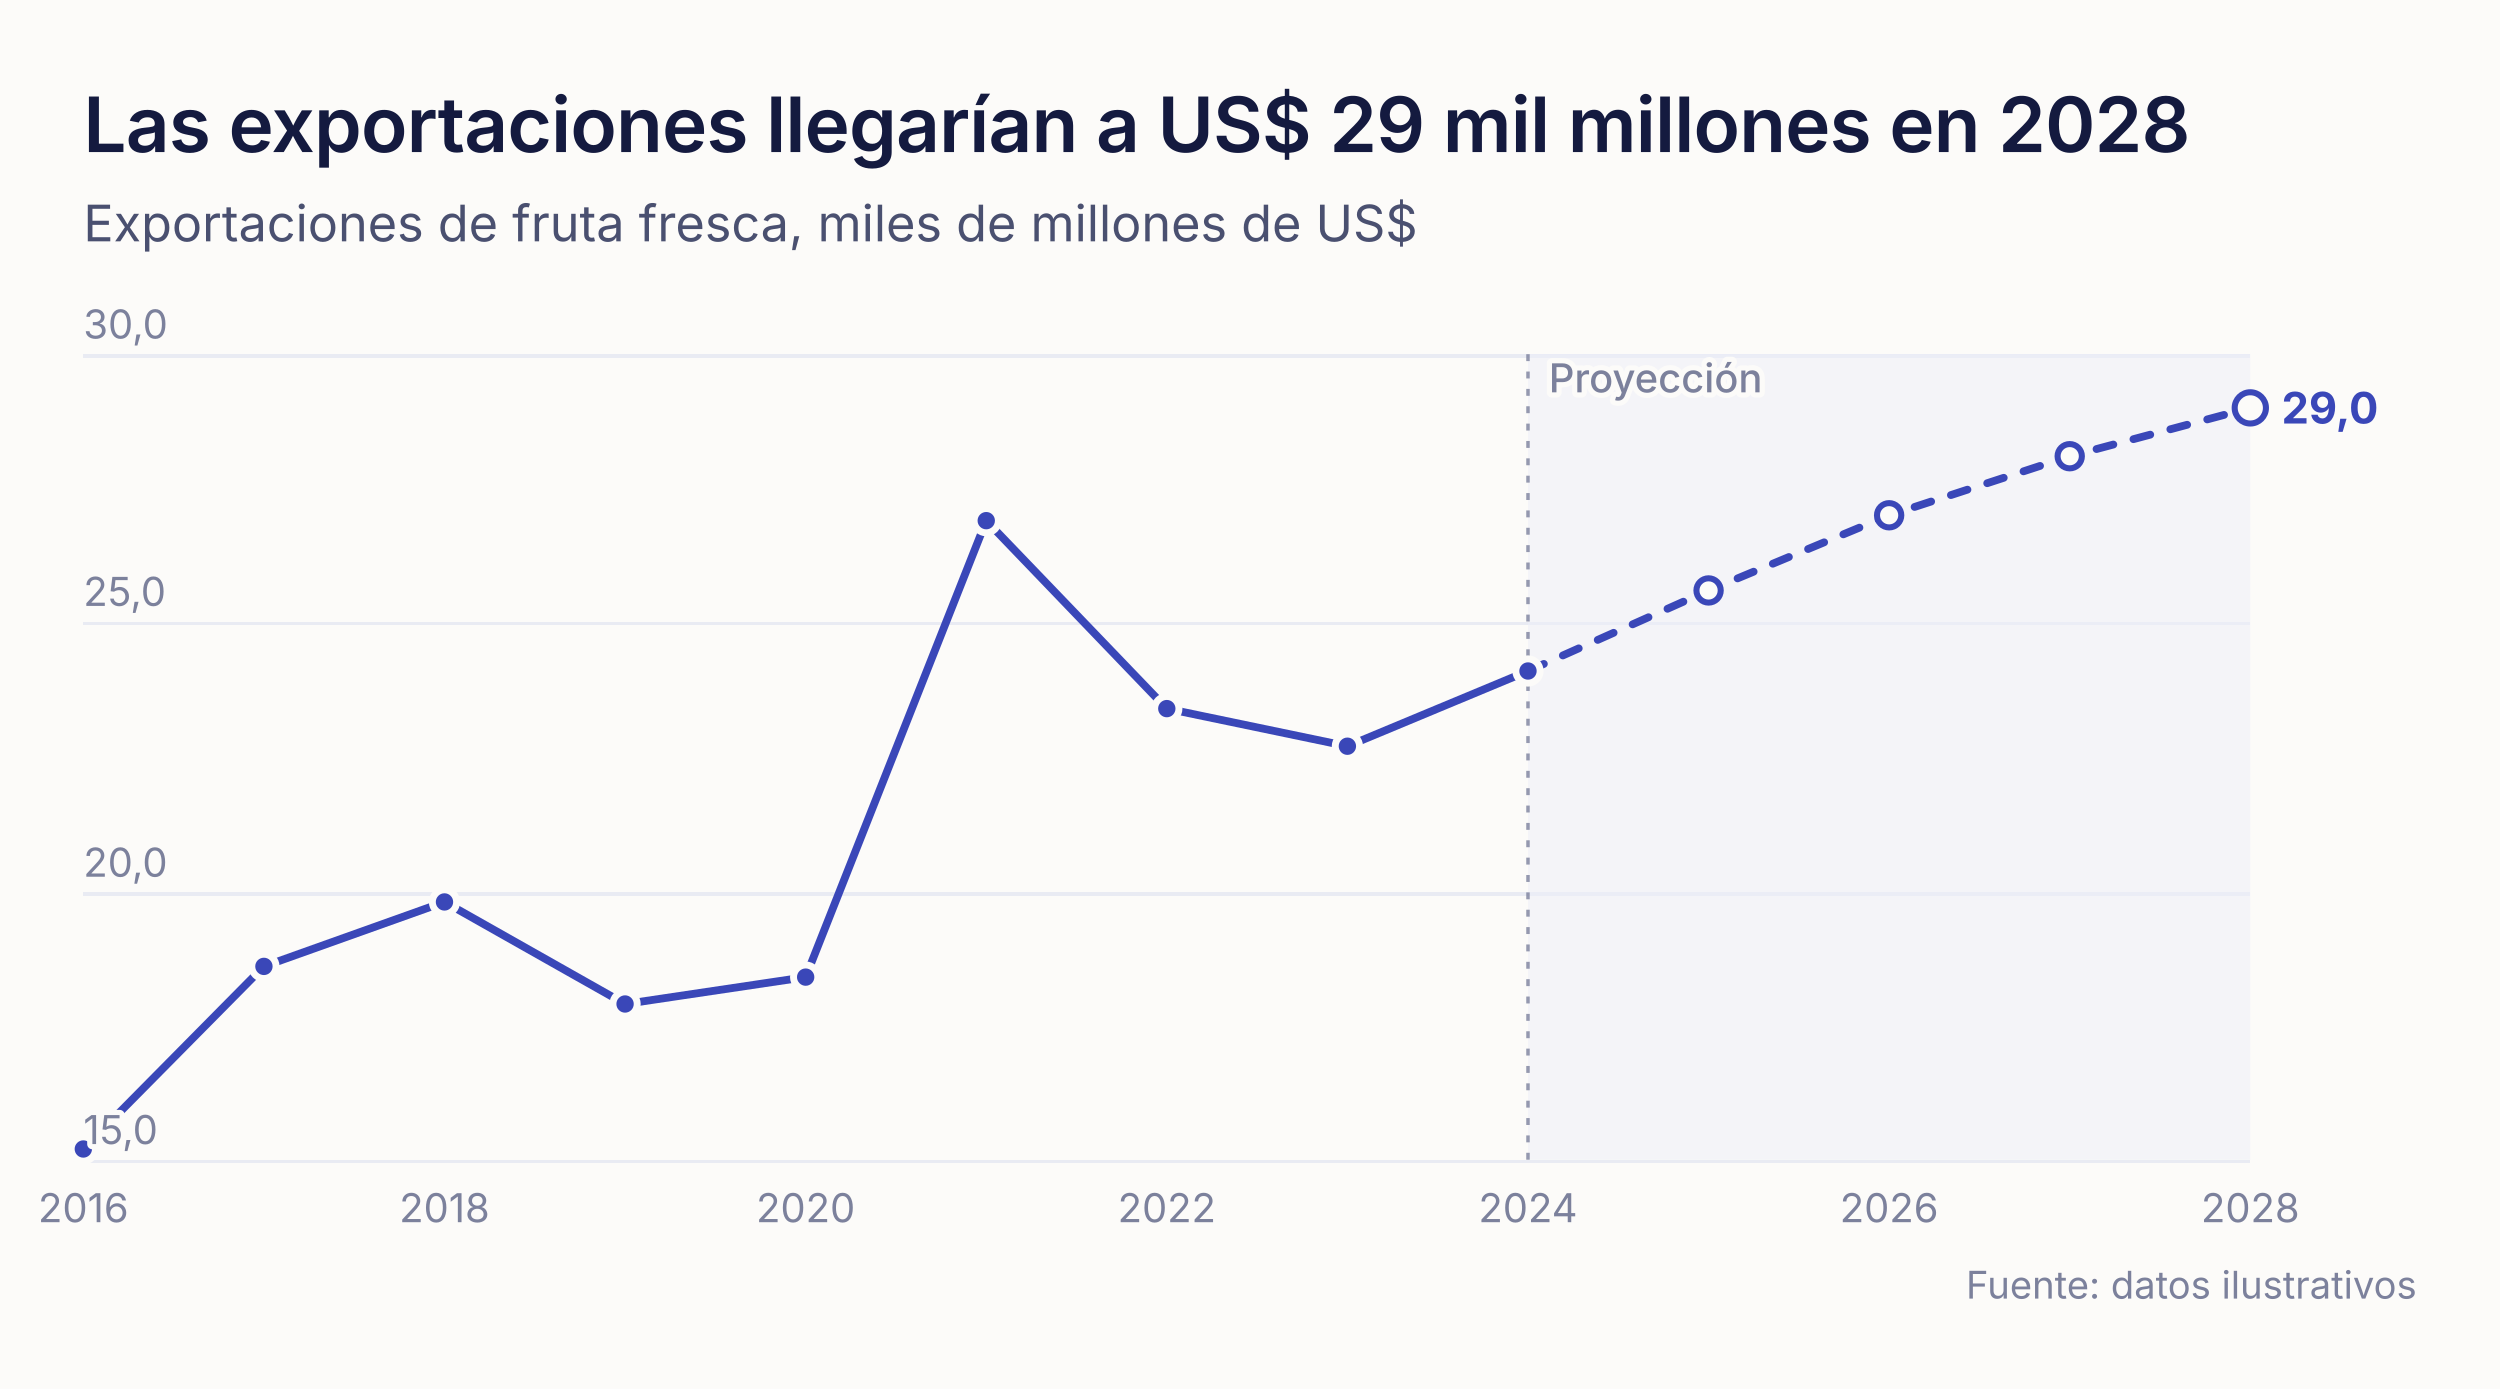
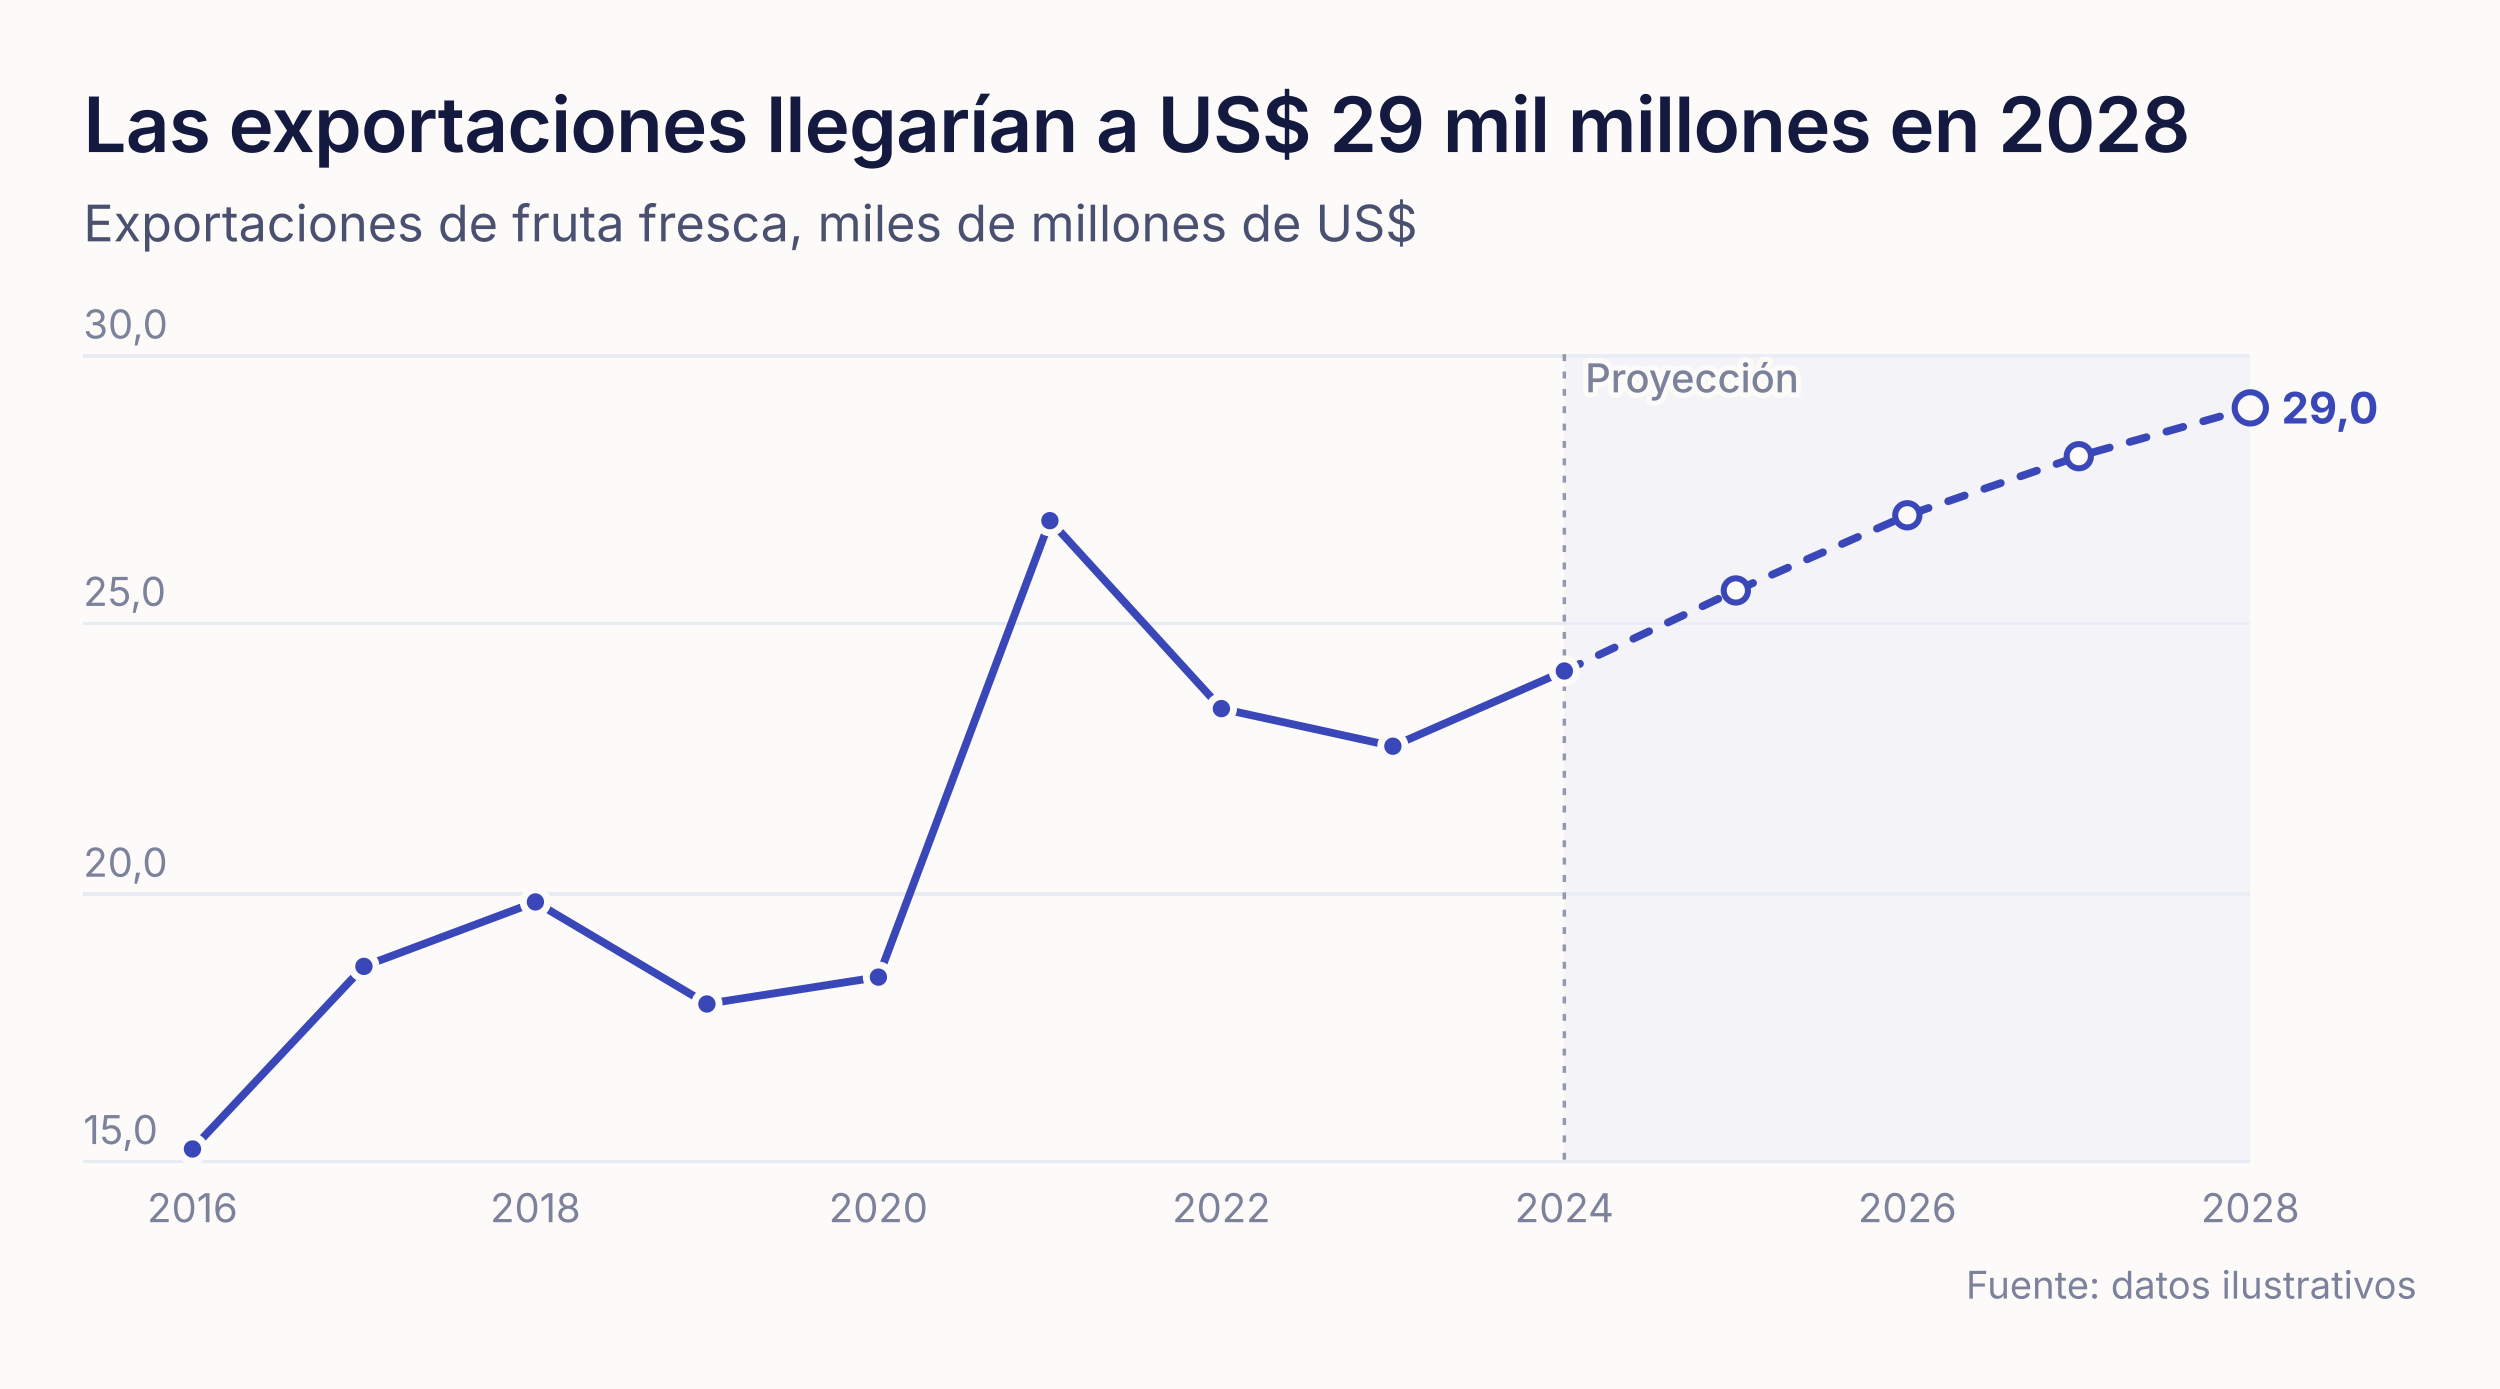
- <svg xmlns="http://www.w3.org/2000/svg" viewBox="0 0 720 400" width="720" height="400" role="img" aria-labelledby="pafj7ufs-t pafj7ufs-d" font-family="'Mozilla Text', 'Inter', system-ui, -apple-system, 'Segoe UI', Roboto, sans-serif" class="pa-chart" data-pa-type="line" data-pa-mode="light" data-pa-lang="es" style="max-width:100%;height:auto;font-variant-numeric:lining-nums">
-   <style>.pa-m{transition:opacity .15s ease}.pa-focus .pa-m{opacity:.28}.pa-focus .pa-m.pa-on{opacity:1}</style>
+ <svg xmlns="http://www.w3.org/2000/svg" viewBox="0 0 720 400" width="720" height="400" role="img" aria-labelledby="pab3r22g-t pab3r22g-d" font-family="'Mozilla Text', 'Inter', system-ui, -apple-system, 'Segoe UI', Roboto, sans-serif" class="pa-chart" data-pa-type="line" data-pa-mode="light" data-pa-lang="es" data-pa-top="88" style="max-width:100%;height:auto;font-variant-numeric:lining-nums">
+   <style>.pa-m{transition:opacity .15s ease}.pa-focus .pa-m{opacity:.28}.pa-focus .pa-m.pa-on{opacity:1}@media (prefers-reduced-motion:reduce){.pa-m{transition:none}}.pa-chart:focus-visible{outline:2px solid #3A47B8;outline-offset:2px}</style>
  <defs>
    <clipPath id="pa-dash-ag0wsc-l">
-       <rect x="0" y="0" width="440.06" height="400" />
+       <rect x="0" y="0" width="450.53" height="400" />
    </clipPath>
    <clipPath id="pa-dash-ag0wsc-r">
-       <rect x="440.06" y="0" width="720" height="400" />
+       <rect x="450.53" y="0" width="720" height="400" />
    </clipPath>
  </defs>
  <rect width="720" height="400" fill="#FCFBF9" />
  <g class="pa-header">
    <text x="24" y="43.8" fill="#141A3F" font-size="22" font-weight="600" letter-spacing="-0.01em">Las exportaciones llegarían a US$ 29 mil millones en 2028</text>
    <text x="24" y="69.5" fill="#4A5070" font-size="14.5">Exportaciones de fruta fresca, miles de millones de US$</text>
  </g>
  <g class="pa-body">
    <g class="pa-grid">
      <line x1="24" x2="648.09" y1="334.5" y2="334.5" stroke="#E9EBF3" stroke-width="1" shape-rendering="crispEdges" />
      <line x1="24" x2="648.09" y1="257.5" y2="257.5" stroke="#E9EBF3" stroke-width="1" shape-rendering="crispEdges" />
      <line x1="24" x2="648.09" y1="179.5" y2="179.5" stroke="#E9EBF3" stroke-width="1" shape-rendering="crispEdges" />
      <line x1="24" x2="648.09" y1="102.5" y2="102.5" stroke="#E9EBF3" stroke-width="1" shape-rendering="crispEdges" />
    </g>
    <g>
-       <text x="24" y="352" fill="#7C819C" font-size="11.5" text-anchor="middle">2016</text>
-       <text x="128.01" y="352" fill="#7C819C" font-size="11.5" text-anchor="middle">2018</text>
-       <text x="232.03" y="352" fill="#7C819C" font-size="11.5" text-anchor="middle">2020</text>
-       <text x="336.04" y="352" fill="#7C819C" font-size="11.5" text-anchor="middle">2022</text>
-       <text x="440.06" y="352" fill="#7C819C" font-size="11.5" text-anchor="middle">2024</text>
-       <text x="544.07" y="352" fill="#7C819C" font-size="11.5" text-anchor="middle">2026</text>
+       <text x="55.43" y="352" fill="#7C819C" font-size="11.5" text-anchor="middle">2016</text>
+       <text x="154.2" y="352" fill="#7C819C" font-size="11.5" text-anchor="middle">2018</text>
+       <text x="252.98" y="352" fill="#7C819C" font-size="11.5" text-anchor="middle">2020</text>
+       <text x="351.76" y="352" fill="#7C819C" font-size="11.5" text-anchor="middle">2022</text>
+       <text x="450.53" y="352" fill="#7C819C" font-size="11.5" text-anchor="middle">2024</text>
+       <text x="549.31" y="352" fill="#7C819C" font-size="11.5" text-anchor="middle">2026</text>
      <text x="648.09" y="352" fill="#7C819C" font-size="11.5" text-anchor="middle">2028</text>
    </g>
-     <rect x="440.06" y="102" width="208.03" height="232" fill="#ECEEF8" opacity="0.55" pointer-events="none" />
-     <line x1="440.06" x2="440.06" y1="102" y2="334" stroke="#7C819C" stroke-width="1" stroke-dasharray="2 3" opacity="0.8" />
-     <text x="446.06" y="113" fill="#7C819C" font-size="11.5" font-weight="500" stroke="#FCFBF9" stroke-width="3" paint-order="stroke" stroke-linejoin="round">Proyección</text>
+     <rect x="450.53" y="102" width="197.55" height="232" fill="#ECEEF8" opacity="0.55" pointer-events="none" />
+     <line x1="450.53" x2="450.53" y1="102" y2="334" stroke="#7C819C" stroke-width="1" stroke-dasharray="2 3" opacity="0.8" />
+     <text x="456.53" y="113" fill="#7C819C" font-size="11.5" font-weight="500" stroke="#FCFBF9" stroke-width="3" paint-order="stroke" stroke-linejoin="round">Proyección</text>
    <g class="pa-m" data-series="Valor">
-       <path d="M24.00,330.91L76.01,278.32L128.01,259.76L180.02,289.15L232.03,281.41L284.04,149.95L336.04,204.08L388.05,214.91L440.06,193.25" fill="none" stroke="#3A47B8" stroke-width="2.25" stroke-linejoin="round" stroke-linecap="round" />
-       <path d="M440.06,193.25L492.07,170.05L544.07,148.40L596.08,131.39L648.09,117.47" fill="none" stroke="#3A47B8" stroke-width="2.25" stroke-linejoin="round" stroke-linecap="round" stroke-dasharray="5 6" />
-       <circle cx="24" cy="330.91" r="3.5" fill="#3A47B8" stroke="#FCFBF9" stroke-width="2" />
-       <circle cx="76.01" cy="278.32" r="3.5" fill="#3A47B8" stroke="#FCFBF9" stroke-width="2" />
-       <circle cx="128.01" cy="259.76" r="3.5" fill="#3A47B8" stroke="#FCFBF9" stroke-width="2" />
-       <circle cx="180.02" cy="289.15" r="3.5" fill="#3A47B8" stroke="#FCFBF9" stroke-width="2" />
-       <circle cx="232.03" cy="281.41" r="3.5" fill="#3A47B8" stroke="#FCFBF9" stroke-width="2" />
-       <circle cx="284.04" cy="149.95" r="3.5" fill="#3A47B8" stroke="#FCFBF9" stroke-width="2" />
-       <circle cx="336.04" cy="204.08" r="3.5" fill="#3A47B8" stroke="#FCFBF9" stroke-width="2" />
-       <circle cx="388.05" cy="214.91" r="3.5" fill="#3A47B8" stroke="#FCFBF9" stroke-width="2" />
-       <circle cx="440.06" cy="193.25" r="3.5" fill="#3A47B8" stroke="#FCFBF9" stroke-width="2" />
-       <circle cx="492.07" cy="170.05" r="3.5" fill="#FCFBF9" stroke="#3A47B8" stroke-width="1.75" />
-       <circle cx="544.07" cy="148.4" r="3.5" fill="#FCFBF9" stroke="#3A47B8" stroke-width="1.75" />
-       <circle cx="596.08" cy="131.39" r="3.5" fill="#FCFBF9" stroke="#3A47B8" stroke-width="1.75" />
+       <path d="M55.4,330.9L104.8,278.3L154.2,259.8L203.6,289.1L253.0,281.4L302.4,149.9L351.8,204.1L401.1,214.9L450.5,193.3" fill="none" stroke="#3A47B8" stroke-width="2.25" stroke-linejoin="round" stroke-linecap="round" />
+       <path d="M450.5,193.3L499.9,170.1L549.3,148.4L598.7,131.4L648.1,117.5" fill="none" stroke="#3A47B8" stroke-width="2.25" stroke-linejoin="round" stroke-linecap="round" stroke-dasharray="5 6" />
+       <circle cx="55.43" cy="330.91" r="3.5" fill="#3A47B8" stroke="#FCFBF9" stroke-width="2" />
+       <circle cx="104.81" cy="278.32" r="3.5" fill="#3A47B8" stroke="#FCFBF9" stroke-width="2" />
+       <circle cx="154.2" cy="259.76" r="3.5" fill="#3A47B8" stroke="#FCFBF9" stroke-width="2" />
+       <circle cx="203.59" cy="289.15" r="3.5" fill="#3A47B8" stroke="#FCFBF9" stroke-width="2" />
+       <circle cx="252.98" cy="281.41" r="3.5" fill="#3A47B8" stroke="#FCFBF9" stroke-width="2" />
+       <circle cx="302.37" cy="149.95" r="3.5" fill="#3A47B8" stroke="#FCFBF9" stroke-width="2" />
+       <circle cx="351.76" cy="204.08" r="3.5" fill="#3A47B8" stroke="#FCFBF9" stroke-width="2" />
+       <circle cx="401.15" cy="214.91" r="3.5" fill="#3A47B8" stroke="#FCFBF9" stroke-width="2" />
+       <circle cx="450.53" cy="193.25" r="3.5" fill="#3A47B8" stroke="#FCFBF9" stroke-width="2" />
+       <circle cx="499.92" cy="170.05" r="3.5" fill="#FCFBF9" stroke="#3A47B8" stroke-width="1.75" />
+       <circle cx="549.31" cy="148.4" r="3.5" fill="#FCFBF9" stroke="#3A47B8" stroke-width="1.75" />
+       <circle cx="598.7" cy="131.39" r="3.5" fill="#FCFBF9" stroke="#3A47B8" stroke-width="1.75" />
      <circle cx="648.09" cy="117.47" r="3.5" fill="#FCFBF9" stroke="#3A47B8" stroke-width="1.75" />
      <circle cx="648.09" cy="117.47" r="4.5" fill="#FCFBF9" stroke="#3A47B8" stroke-width="1.75" />
    </g>
    <g class="pa-refs" />
    <g class="pa-axis pa-axis-y">
      <text x="24" y="329.5" fill="#7C819C" font-size="11.5" stroke="#FCFBF9" stroke-width="3" paint-order="stroke" stroke-linejoin="round">15,0</text>
      <text x="24" y="252.5" fill="#7C819C" font-size="11.5" stroke="#FCFBF9" stroke-width="3" paint-order="stroke" stroke-linejoin="round">20,0</text>
      <text x="24" y="174.5" fill="#7C819C" font-size="11.5" stroke="#FCFBF9" stroke-width="3" paint-order="stroke" stroke-linejoin="round">25,0</text>
      <text x="24" y="97.5" fill="#7C819C" font-size="11.5" stroke="#FCFBF9" stroke-width="3" paint-order="stroke" stroke-linejoin="round">30,0</text>
    </g>
    <g class="pa-endlabel">
      <text x="657.09" y="121.97" fill="#3A47B8" font-size="12.5" font-weight="700">29,0</text>
    </g>
-     <rect class="pa-cross" x="20" y="102" width="632.09" height="232" fill="transparent" data-cross="[{&quot;x&quot;:24,&quot;t&quot;:&quot;2016&quot;,&quot;v&quot;:[[&quot;Valor&quot;,&quot;#3A47B8&quot;,330.9,&quot;15,2&quot;]]},{&quot;x&quot;:76,&quot;t&quot;:&quot;2017&quot;,&quot;v&quot;:[[&quot;Valor&quot;,&quot;#3A47B8&quot;,278.3,&quot;18,6&quot;]]},{&quot;x&quot;:128,&quot;t&quot;:&quot;2018&quot;,&quot;v&quot;:[[&quot;Valor&quot;,&quot;#3A47B8&quot;,259.8,&quot;19,8&quot;]]},{&quot;x&quot;:180,&quot;t&quot;:&quot;2019&quot;,&quot;v&quot;:[[&quot;Valor&quot;,&quot;#3A47B8&quot;,289.1,&quot;17,9&quot;]]},{&quot;x&quot;:232,&quot;t&quot;:&quot;2020&quot;,&quot;v&quot;:[[&quot;Valor&quot;,&quot;#3A47B8&quot;,281.4,&quot;18,4&quot;]]},{&quot;x&quot;:284,&quot;t&quot;:&quot;2021&quot;,&quot;v&quot;:[[&quot;Valor&quot;,&quot;#3A47B8&quot;,149.9,&quot;26,9&quot;]]},{&quot;x&quot;:336,&quot;t&quot;:&quot;2022&quot;,&quot;v&quot;:[[&quot;Valor&quot;,&quot;#3A47B8&quot;,204.1,&quot;23,4&quot;]]},{&quot;x&quot;:388.1,&quot;t&quot;:&quot;2023&quot;,&quot;v&quot;:[[&quot;Valor&quot;,&quot;#3A47B8&quot;,214.9,&quot;22,7&quot;]]},{&quot;x&quot;:440.1,&quot;t&quot;:&quot;2024&quot;,&quot;v&quot;:[[&quot;Valor&quot;,&quot;#3A47B8&quot;,193.3,&quot;24,1&quot;]]},{&quot;x&quot;:492.1,&quot;t&quot;:&quot;2025 · Proyección&quot;,&quot;v&quot;:[[&quot;Valor&quot;,&quot;#3A47B8&quot;,170.1,&quot;25,6&quot;]]},{&quot;x&quot;:544.1,&quot;t&quot;:&quot;2026 · Proyección&quot;,&quot;v&quot;:[[&quot;Valor&quot;,&quot;#3A47B8&quot;,148.4,&quot;27,0&quot;]]},{&quot;x&quot;:596.1,&quot;t&quot;:&quot;2027 · Proyección&quot;,&quot;v&quot;:[[&quot;Valor&quot;,&quot;#3A47B8&quot;,131.4,&quot;28,1&quot;]]},{&quot;x&quot;:648.1,&quot;t&quot;:&quot;2028 · Proyección&quot;,&quot;v&quot;:[[&quot;Valor&quot;,&quot;#3A47B8&quot;,117.5,&quot;29,0&quot;]]}]" data-y0="102" data-y1="334" />
+     <rect class="pa-cross" x="20" y="102" width="632.09" height="232" fill="transparent" data-cross="[{&quot;x&quot;:55.4,&quot;t&quot;:&quot;2016&quot;,&quot;v&quot;:[[&quot;Valor&quot;,&quot;#3A47B8&quot;,330.9,&quot;15,2&quot;]]},{&quot;x&quot;:104.8,&quot;t&quot;:&quot;2017&quot;,&quot;v&quot;:[[&quot;Valor&quot;,&quot;#3A47B8&quot;,278.3,&quot;18,6&quot;]]},{&quot;x&quot;:154.2,&quot;t&quot;:&quot;2018&quot;,&quot;v&quot;:[[&quot;Valor&quot;,&quot;#3A47B8&quot;,259.8,&quot;19,8&quot;]]},{&quot;x&quot;:203.6,&quot;t&quot;:&quot;2019&quot;,&quot;v&quot;:[[&quot;Valor&quot;,&quot;#3A47B8&quot;,289.1,&quot;17,9&quot;]]},{&quot;x&quot;:253,&quot;t&quot;:&quot;2020&quot;,&quot;v&quot;:[[&quot;Valor&quot;,&quot;#3A47B8&quot;,281.4,&quot;18,4&quot;]]},{&quot;x&quot;:302.4,&quot;t&quot;:&quot;2021&quot;,&quot;v&quot;:[[&quot;Valor&quot;,&quot;#3A47B8&quot;,149.9,&quot;26,9&quot;]]},{&quot;x&quot;:351.8,&quot;t&quot;:&quot;2022&quot;,&quot;v&quot;:[[&quot;Valor&quot;,&quot;#3A47B8&quot;,204.1,&quot;23,4&quot;]]},{&quot;x&quot;:401.1,&quot;t&quot;:&quot;2023&quot;,&quot;v&quot;:[[&quot;Valor&quot;,&quot;#3A47B8&quot;,214.9,&quot;22,7&quot;]]},{&quot;x&quot;:450.5,&quot;t&quot;:&quot;2024&quot;,&quot;v&quot;:[[&quot;Valor&quot;,&quot;#3A47B8&quot;,193.3,&quot;24,1&quot;]]},{&quot;x&quot;:499.9,&quot;t&quot;:&quot;2025 · Proyección&quot;,&quot;v&quot;:[[&quot;Valor&quot;,&quot;#3A47B8&quot;,170.1,&quot;25,6&quot;]]},{&quot;x&quot;:549.3,&quot;t&quot;:&quot;2026 · Proyección&quot;,&quot;v&quot;:[[&quot;Valor&quot;,&quot;#3A47B8&quot;,148.4,&quot;27,0&quot;]]},{&quot;x&quot;:598.7,&quot;t&quot;:&quot;2027 · Proyección&quot;,&quot;v&quot;:[[&quot;Valor&quot;,&quot;#3A47B8&quot;,131.4,&quot;28,1&quot;]]},{&quot;x&quot;:648.1,&quot;t&quot;:&quot;2028 · Proyección&quot;,&quot;v&quot;:[[&quot;Valor&quot;,&quot;#3A47B8&quot;,117.5,&quot;29,0&quot;]]}]" data-y0="102" data-y1="334" />
  </g>
  <text x="696" y="374" fill="#7C819C" font-size="11" text-anchor="end">Fuente: datos ilustrativos</text>
</svg>
